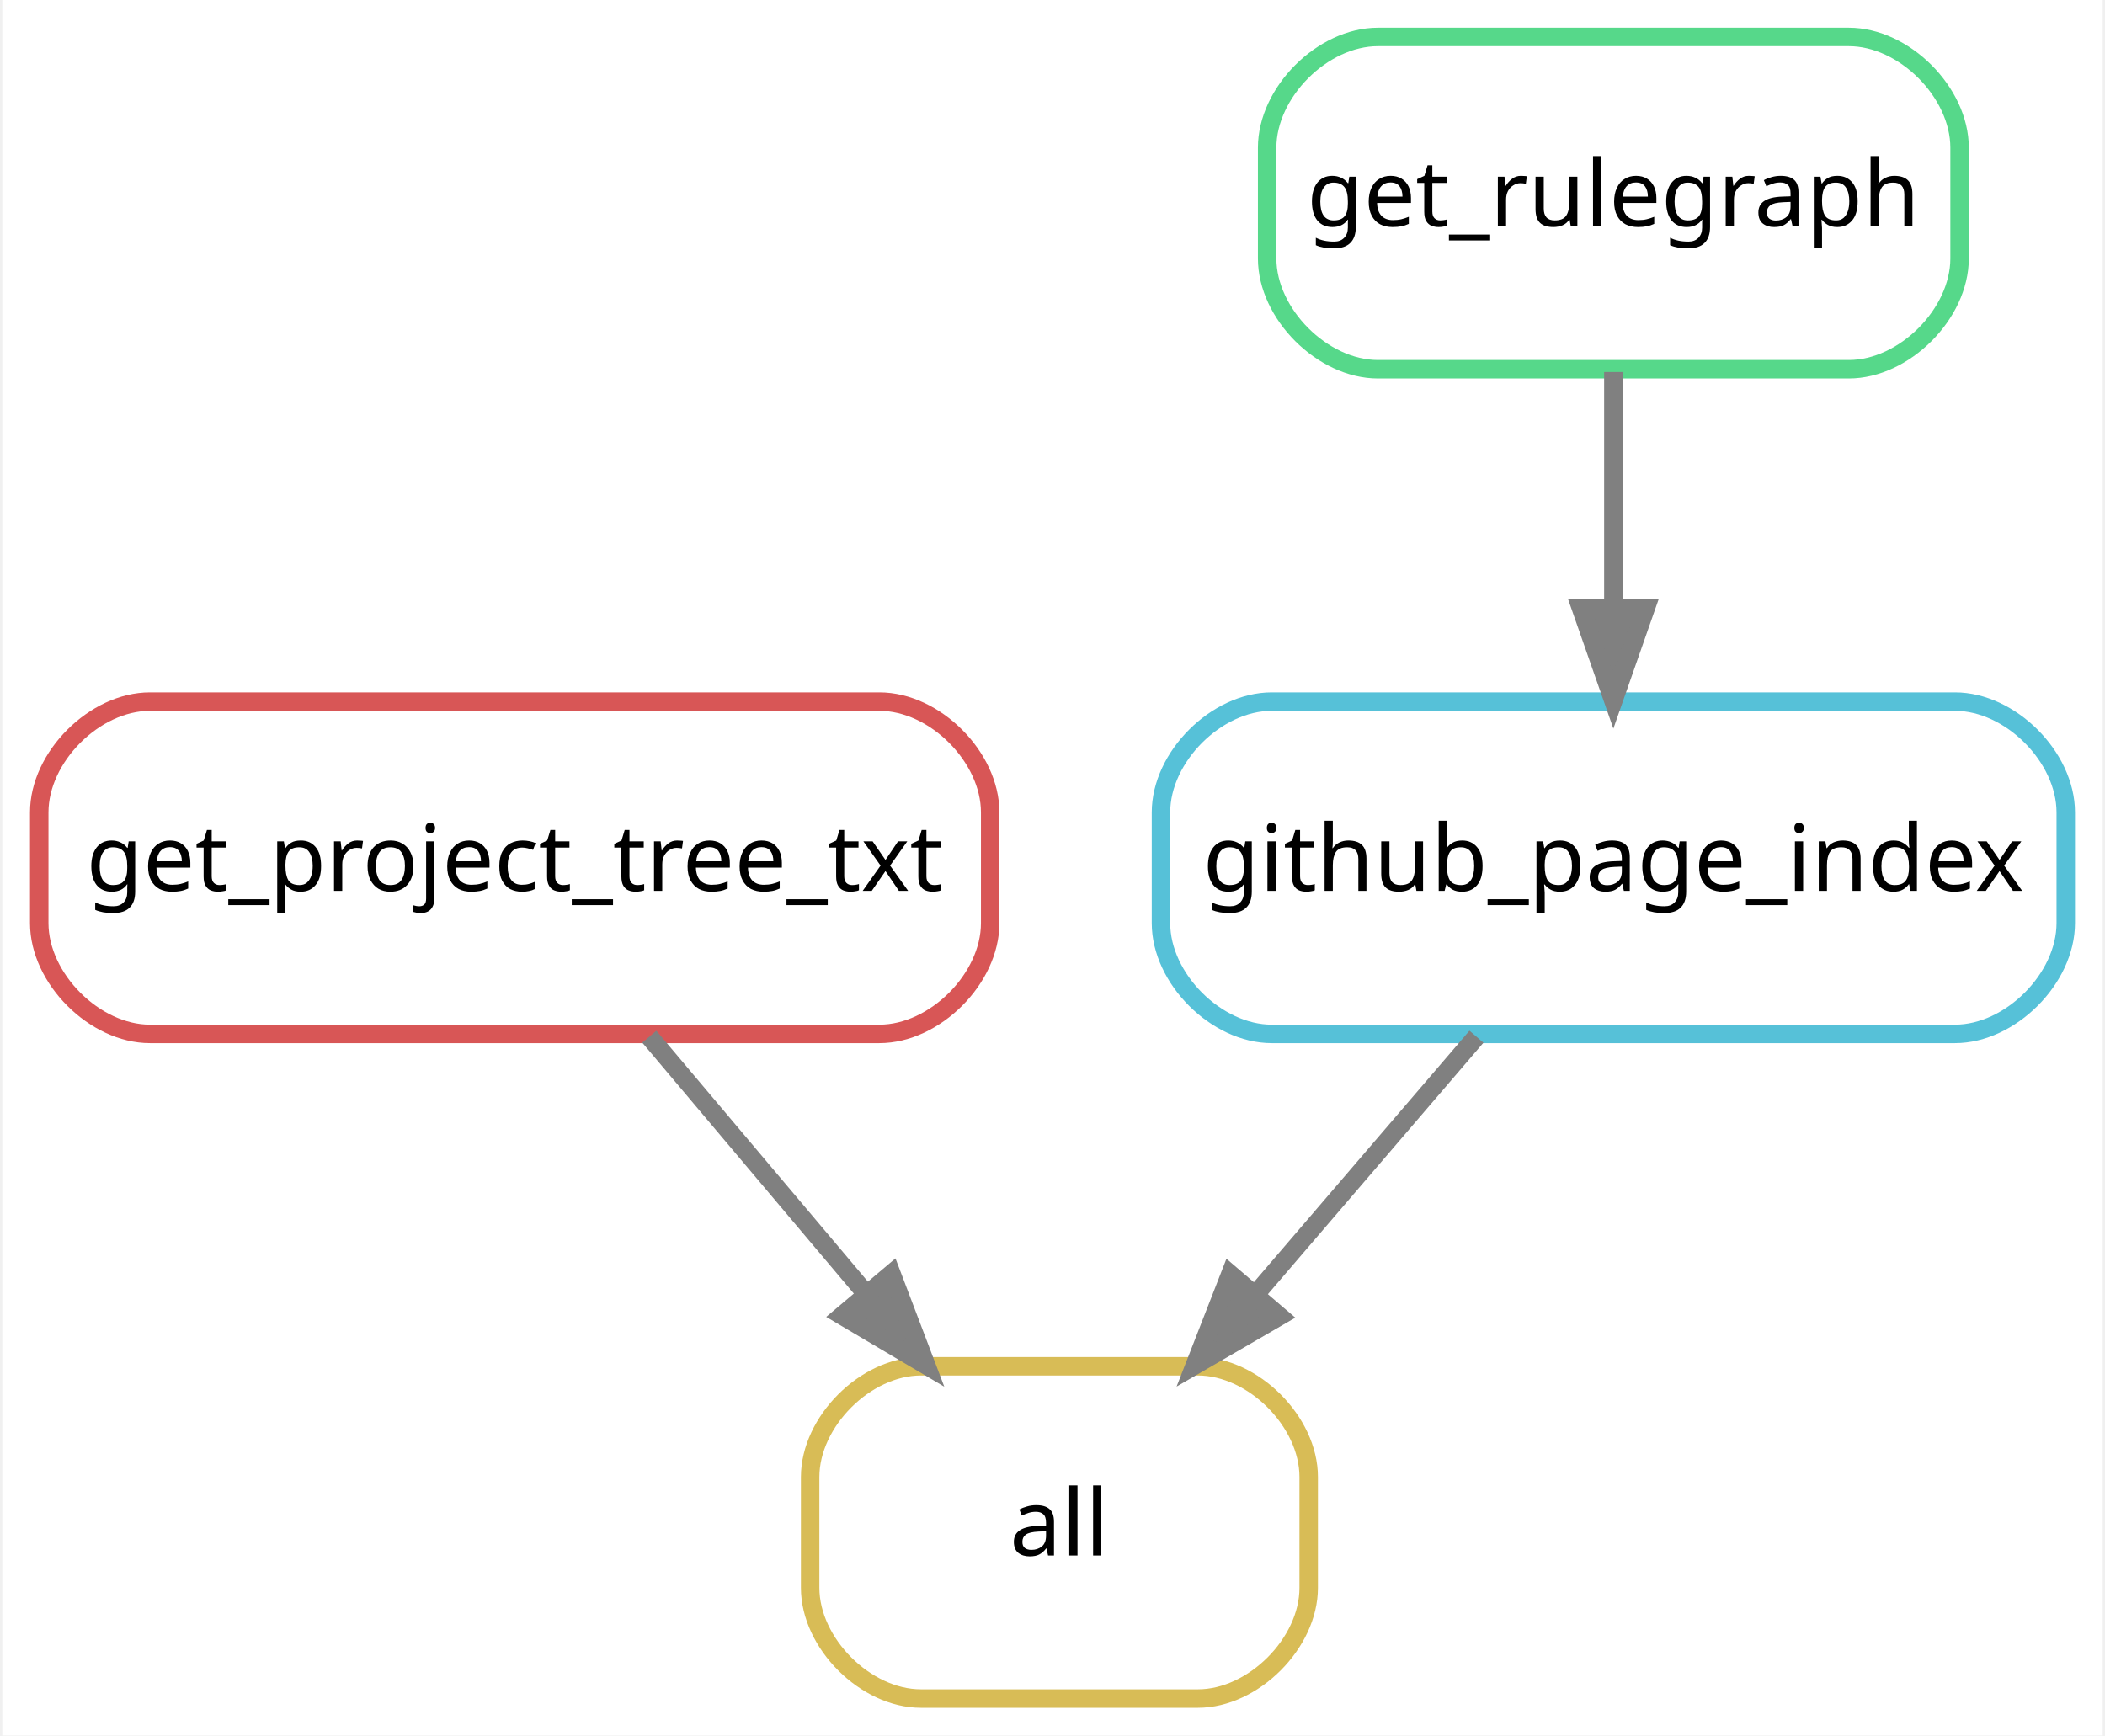
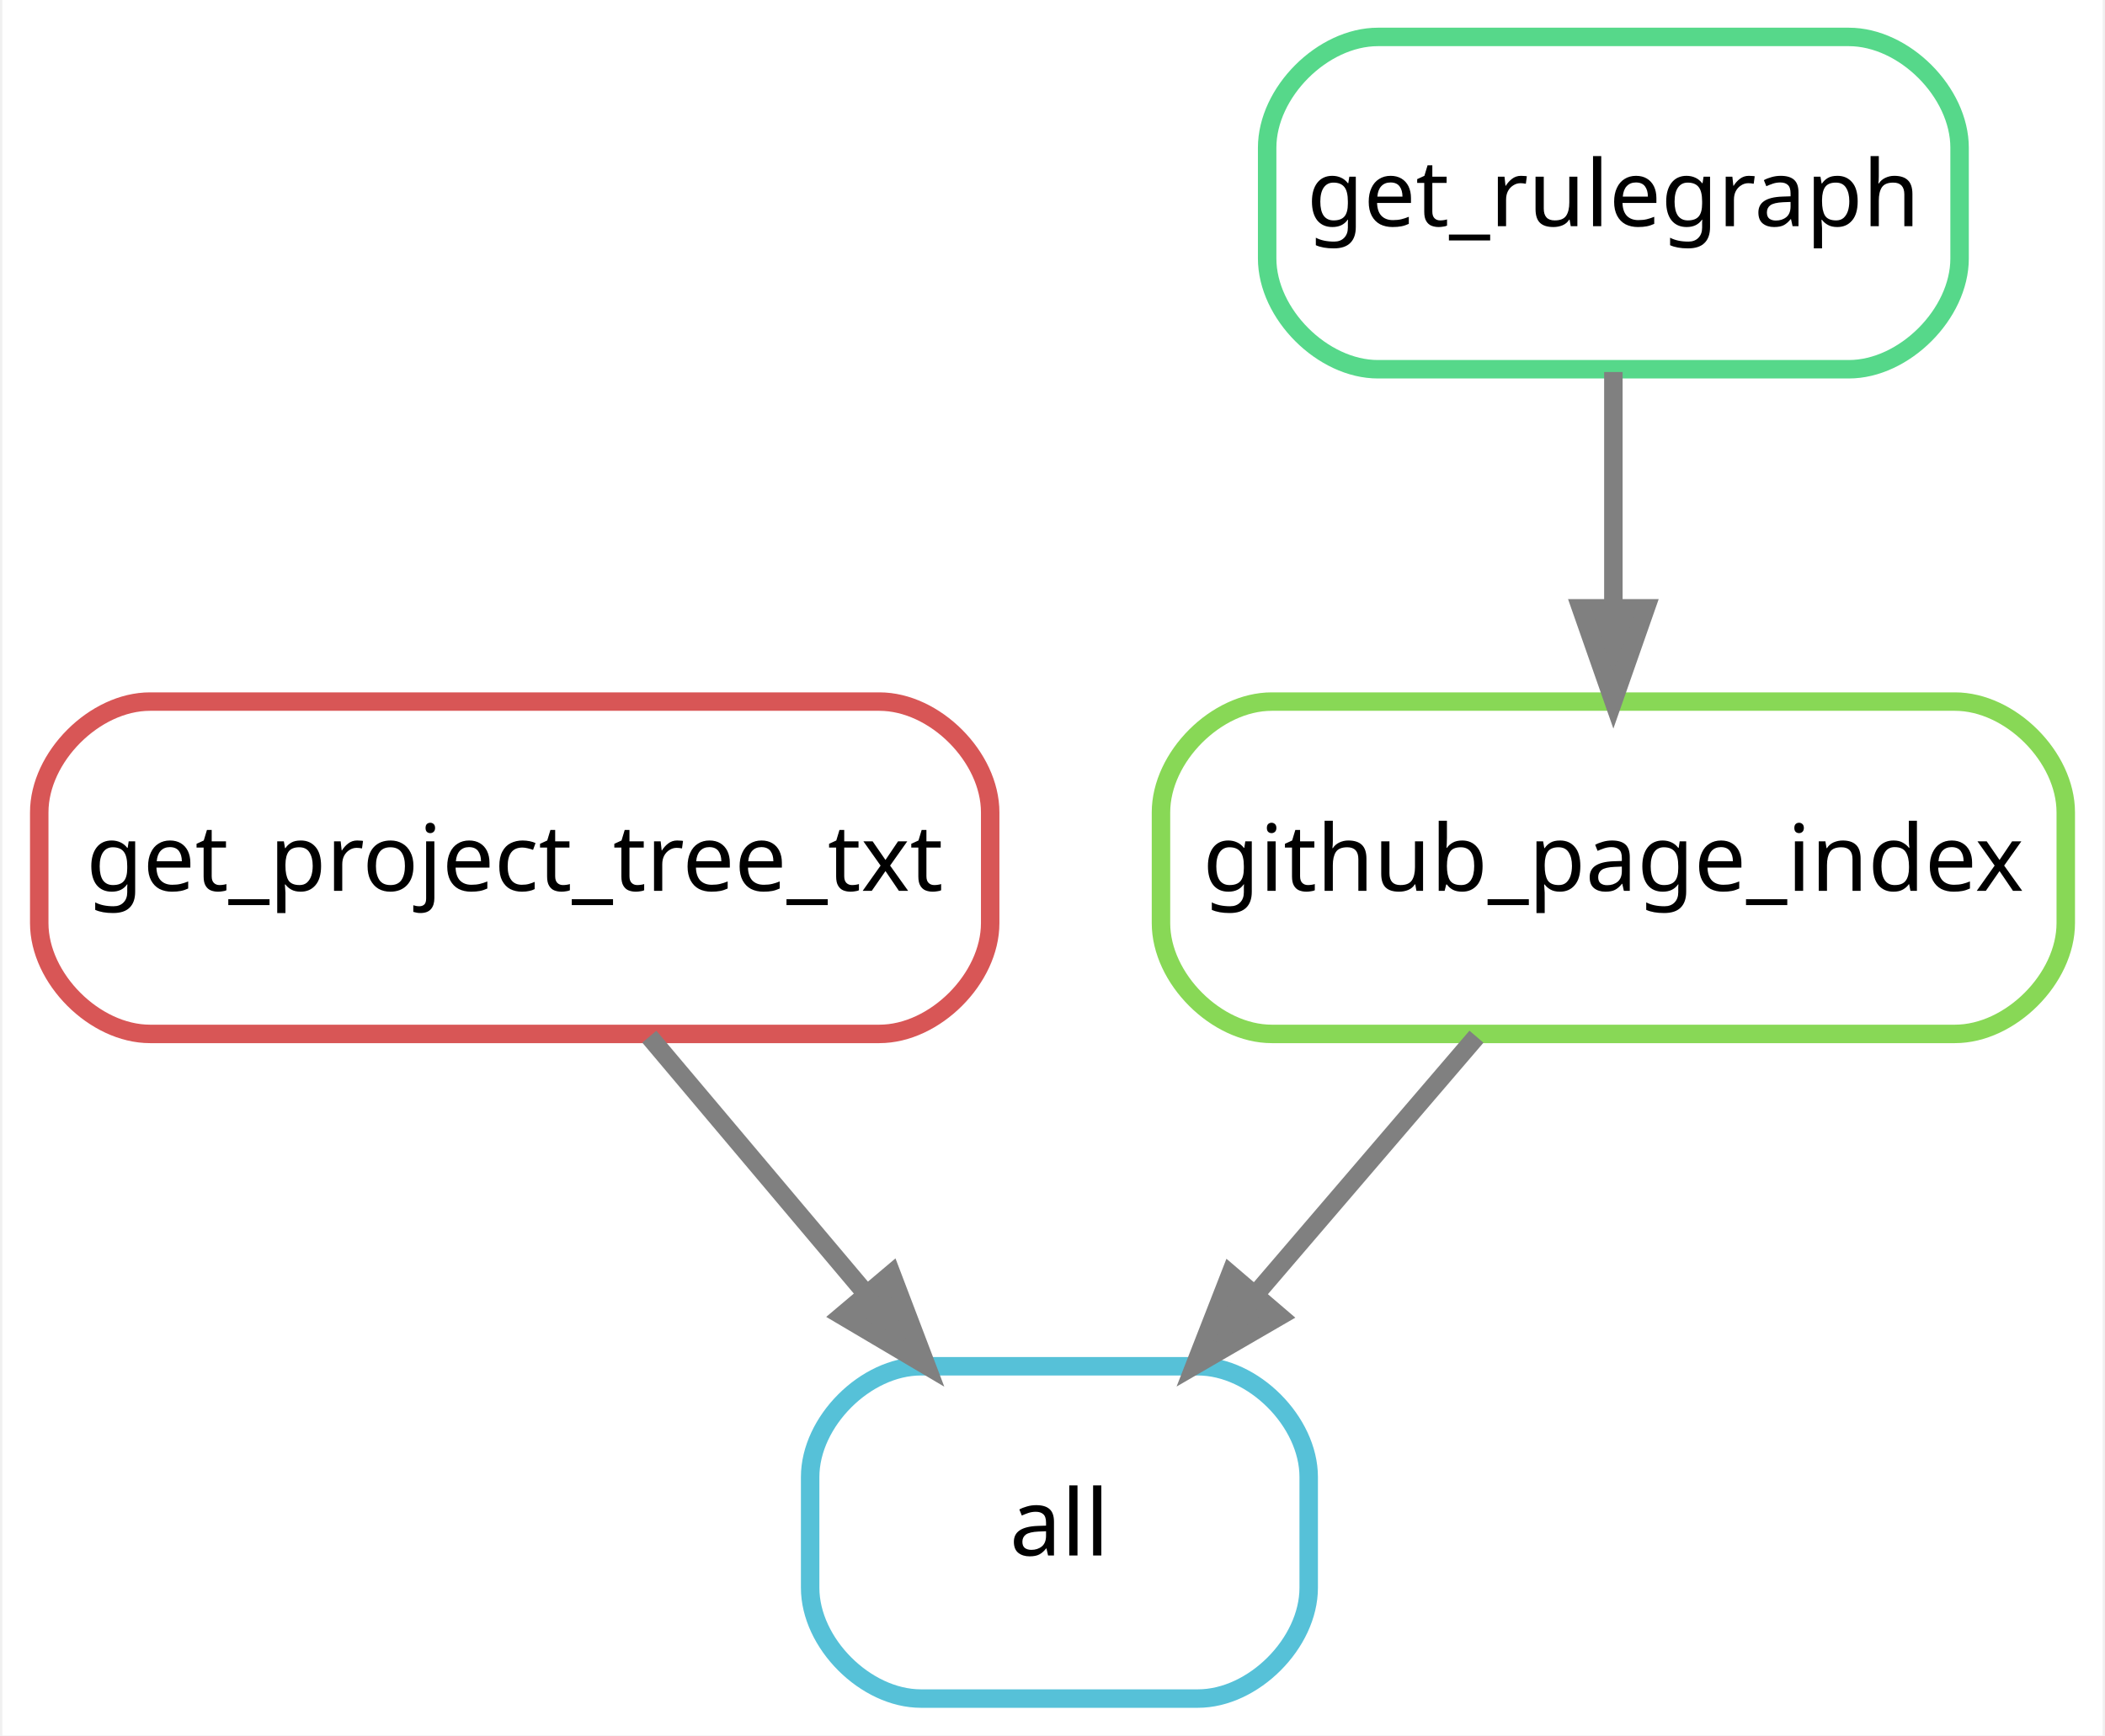
<svg xmlns="http://www.w3.org/2000/svg" width="228pt" height="188pt" viewBox="0.00 0.00 227.50 188.00">
  <g id="graph0" class="graph" transform="scale(1 1) rotate(0) translate(4 184)">
    <polygon fill="white" stroke="none" points="-4,4 -4,-184 223.5,-184 223.5,4 -4,4" />
    <g id="node1" class="node">
-       <path fill="none" stroke="#d8bc56" stroke-width="2" d="M125.5,-36C125.5,-36 95.5,-36 95.5,-36 89.5,-36 83.5,-30 83.5,-24 83.5,-24 83.5,-12 83.5,-12 83.5,-6 89.5,0 95.5,0 95.5,0 125.5,0 125.5,0 131.5,0 137.5,-6 137.5,-12 137.5,-12 137.5,-24 137.5,-24 137.5,-30 131.5,-36 125.5,-36" />
+       <path fill="none" stroke="#56c1d8" stroke-width="2" d="M125.5,-36C125.5,-36 95.5,-36 95.5,-36 89.5,-36 83.5,-30 83.5,-24 83.5,-24 83.5,-12 83.5,-12 83.5,-6 89.5,0 95.5,0 95.5,0 125.5,0 125.5,0 131.5,0 137.5,-6 137.5,-12 137.5,-12 137.5,-24 137.5,-24 137.5,-30 131.5,-36 125.5,-36" />
      <text text-anchor="middle" x="110.5" y="-15.5" font-family="sans" font-size="10.00">all</text>
    </g>
    <g id="node2" class="node">
      <path fill="none" stroke="#d85656" stroke-width="2" d="M91,-108C91,-108 12,-108 12,-108 6,-108 0,-102 0,-96 0,-96 0,-84 0,-84 0,-78 6,-72 12,-72 12,-72 91,-72 91,-72 97,-72 103,-78 103,-84 103,-84 103,-96 103,-96 103,-102 97,-108 91,-108" />
      <text text-anchor="middle" x="51.5" y="-87.5" font-family="sans" font-size="10.00">get_project_tree_txt</text>
    </g>
-     <g id="edge1" class="edge">
+     <g id="edge2" class="edge">
      <path fill="none" stroke="grey" stroke-width="2" d="M66.08,-71.7C73.16,-63.3 81.78,-53.07 89.55,-43.86" />
      <polygon fill="grey" stroke="grey" stroke-width="2" points="92.31,-46.01 96.08,-36.1 86.96,-41.49 92.31,-46.01" />
    </g>
    <g id="node3" class="node">
-       <path fill="none" stroke="#56c1d8" stroke-width="2" d="M207.5,-108C207.5,-108 133.5,-108 133.5,-108 127.5,-108 121.5,-102 121.5,-96 121.5,-96 121.5,-84 121.5,-84 121.5,-78 127.5,-72 133.5,-72 133.5,-72 207.5,-72 207.5,-72 213.5,-72 219.5,-78 219.5,-84 219.5,-84 219.5,-96 219.5,-96 219.5,-102 213.5,-108 207.5,-108" />
+       <path fill="none" stroke="#88d856" stroke-width="2" d="M207.5,-108C207.5,-108 133.5,-108 133.5,-108 127.5,-108 121.5,-102 121.5,-96 121.5,-96 121.5,-84 121.5,-84 121.5,-78 127.5,-72 133.5,-72 133.5,-72 207.5,-72 207.5,-72 213.5,-72 219.5,-78 219.5,-84 219.5,-84 219.5,-96 219.5,-96 219.5,-102 213.5,-108 207.5,-108" />
      <text text-anchor="middle" x="170.5" y="-87.5" font-family="sans" font-size="10.00">github_page_index</text>
    </g>
-     <g id="edge2" class="edge">
+     <g id="edge1" class="edge">
      <path fill="none" stroke="grey" stroke-width="2" d="M155.67,-71.7C148.48,-63.3 139.7,-53.07 131.81,-43.86" />
      <polygon fill="grey" stroke="grey" stroke-width="2" points="134.33,-41.42 125.16,-36.1 129.01,-45.97 134.33,-41.42" />
    </g>
    <g id="node4" class="node">
      <path fill="none" stroke="#56d88a" stroke-width="2" d="M196,-180C196,-180 145,-180 145,-180 139,-180 133,-174 133,-168 133,-168 133,-156 133,-156 133,-150 139,-144 145,-144 145,-144 196,-144 196,-144 202,-144 208,-150 208,-156 208,-156 208,-168 208,-168 208,-174 202,-180 196,-180" />
      <text text-anchor="middle" x="170.5" y="-159.5" font-family="sans" font-size="10.00">get_rulegraph</text>
    </g>
    <g id="edge3" class="edge">
      <path fill="none" stroke="grey" stroke-width="2" d="M170.5,-143.7C170.5,-135.98 170.5,-126.71 170.5,-118.11" />
      <polygon fill="grey" stroke="grey" stroke-width="2" points="174,-118.1 170.5,-108.1 167,-118.1 174,-118.1" />
    </g>
  </g>
</svg>
